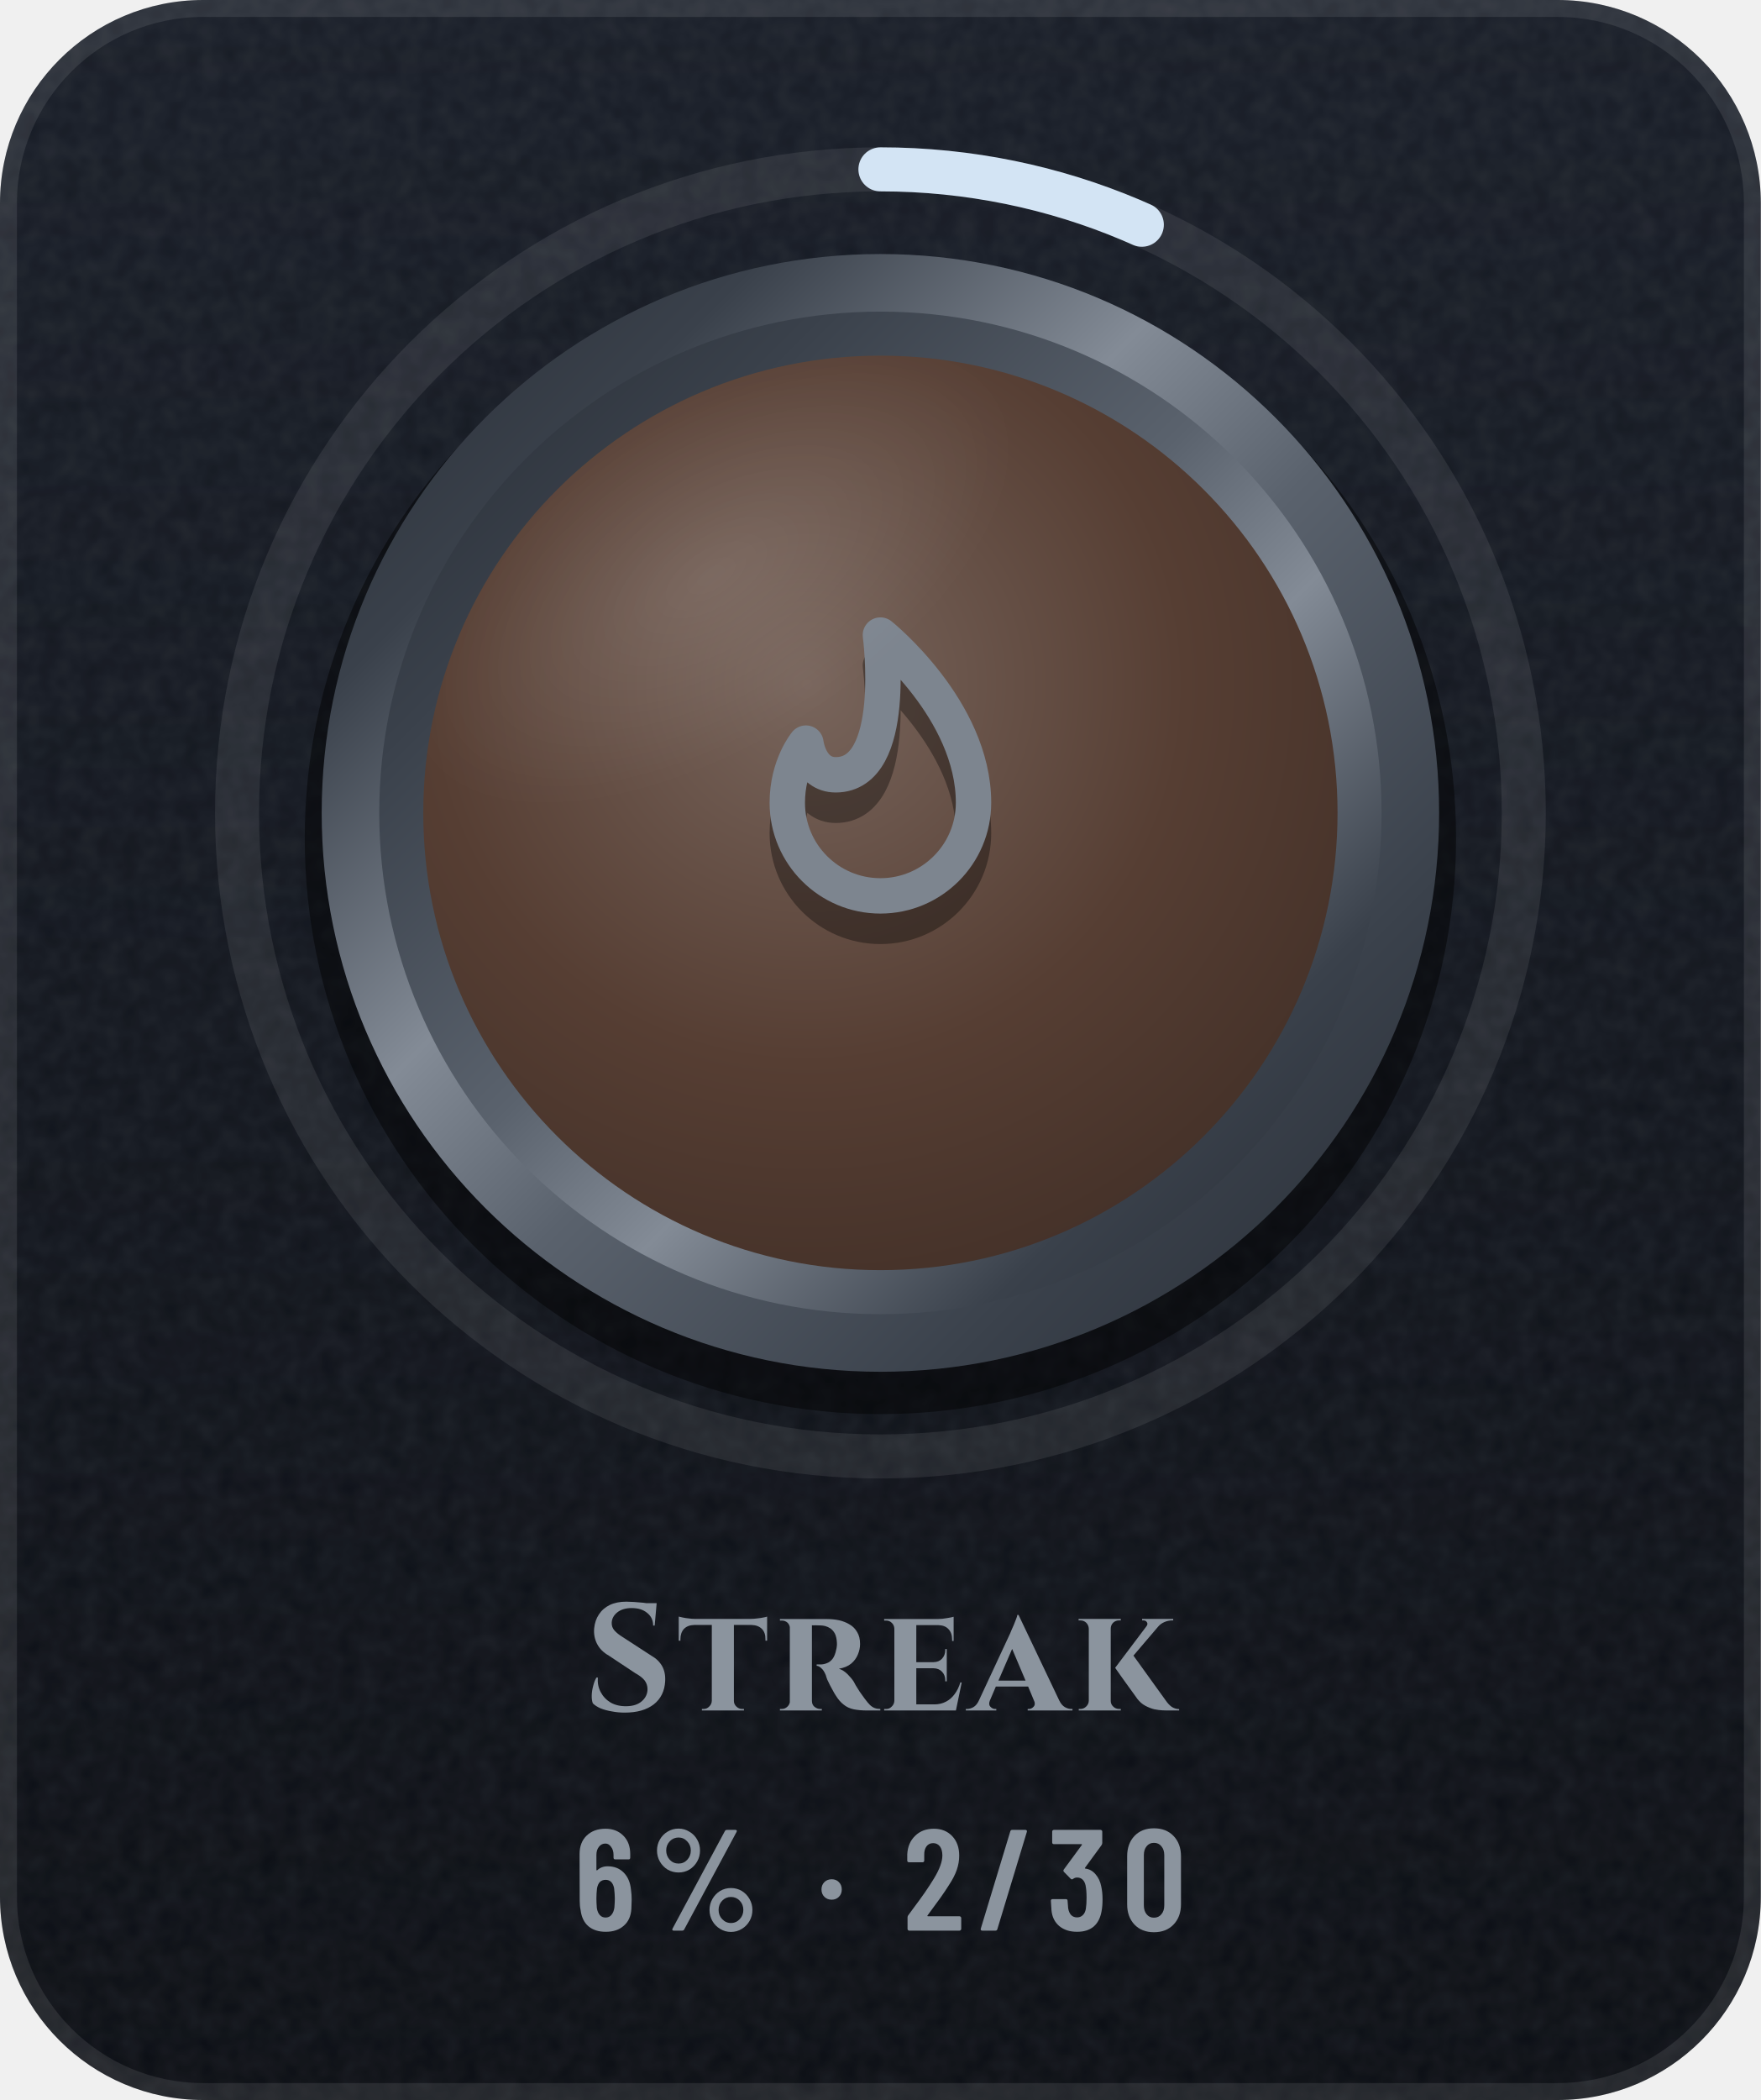
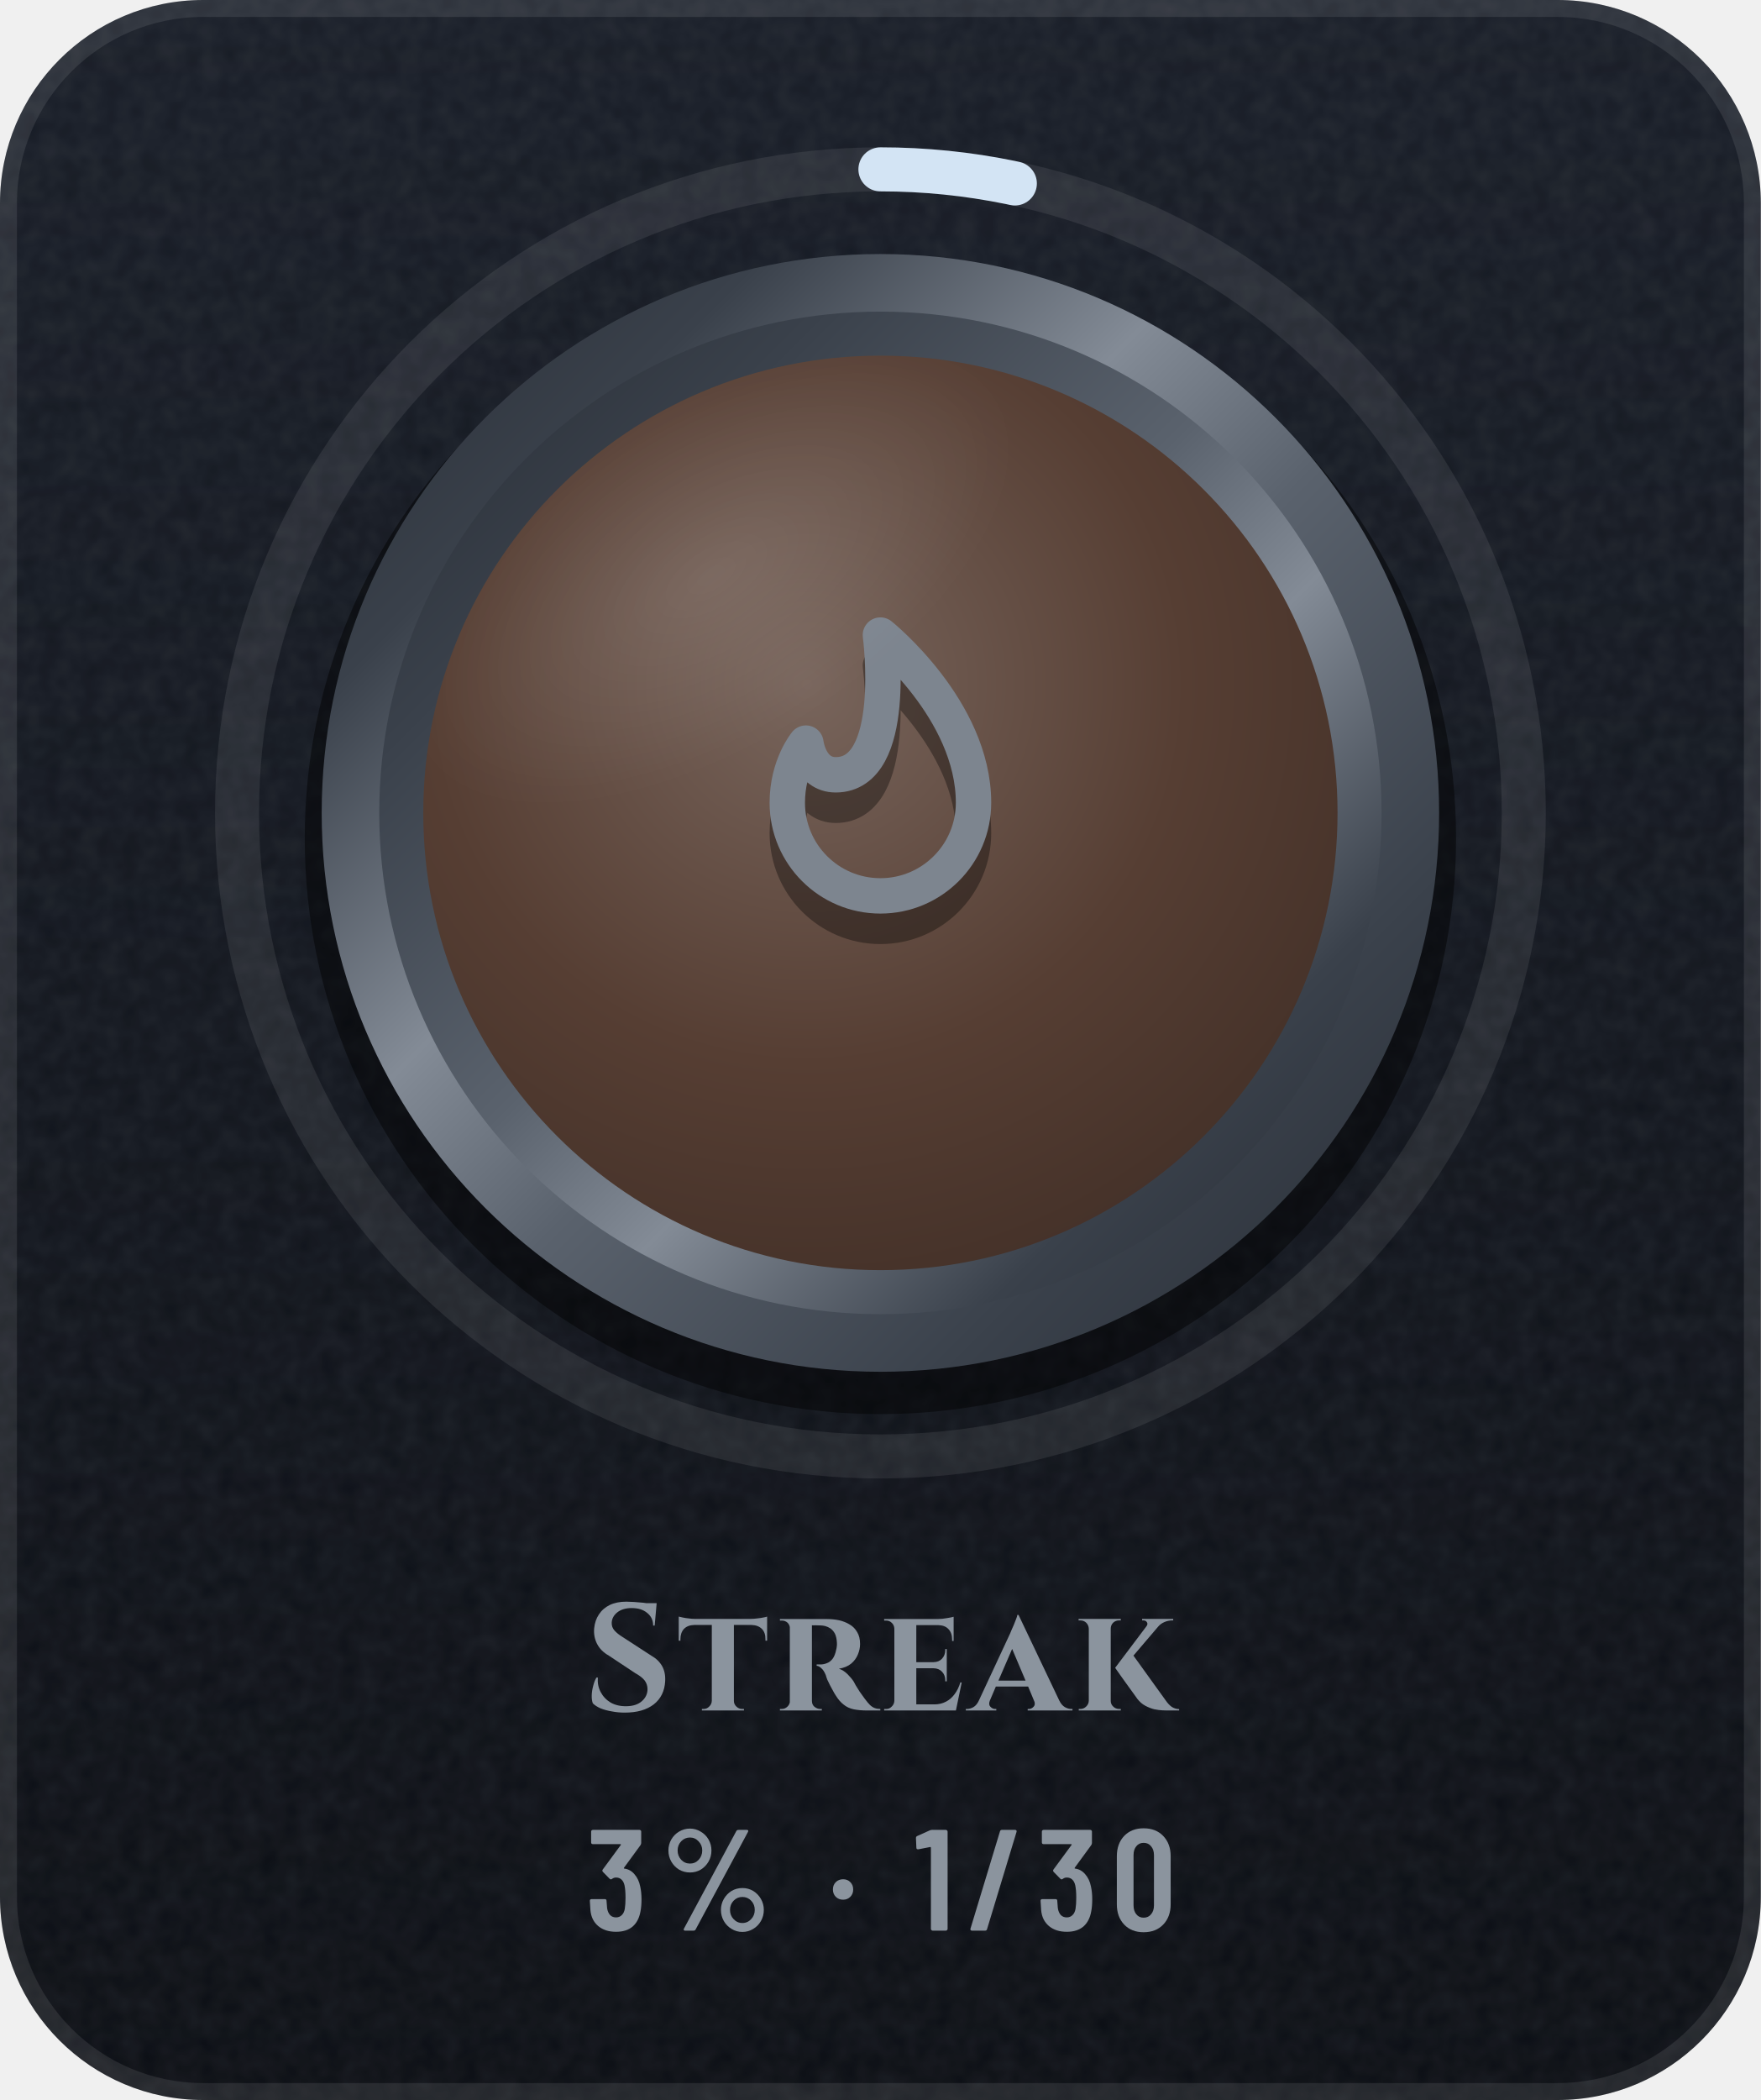
- <svg xmlns="http://www.w3.org/2000/svg" width="104" height="124" viewBox="0 0 104 124" role="img" aria-label="Streak: 6% (2 of 30)">
+ <svg xmlns="http://www.w3.org/2000/svg" width="104" height="124" viewBox="0 0 104 124" role="img" aria-label="Streak: 3% (1 of 30)">
  <defs>
    <linearGradient id="bg" x1="0" y1="0" x2="0" y2="1">
      <stop offset="0" stop-color="#171C26" />
      <stop offset="1" stop-color="#0A0D13" />
    </linearGradient>
    <clipPath id="card">
      <rect width="104" height="124" rx="12" />
    </clipPath>
    <filter id="grain" x="0" y="0" width="100%" height="100%">
      <feTurbulence type="fractalNoise" baseFrequency=".85" numOctaves="2" stitchTiles="stitch" />
      <feColorMatrix values="0 0 0 0 1 0 0 0 0 1 0 0 0 0 1 0 0 0 .07 0" />
    </filter>
    <radialGradient id="glow" cx=".5" cy=".5" r=".5">
      <stop offset="0" stop-color="#5A626D" stop-opacity="0" />
      <stop offset="1" stop-color="#5A626D" stop-opacity="0" />
    </radialGradient>
    <linearGradient id="mh" x1="0" y1="0" x2="1" y2="0">
      <stop offset="0" stop-color="#252A32" />
      <stop offset="0.2" stop-color="#3A414B" />
      <stop offset="0.4" stop-color="#838B96" />
      <stop offset="0.54" stop-color="#5A626D" />
      <stop offset="0.78" stop-color="#3A414B" />
      <stop offset="1" stop-color="#252A32" />
    </linearGradient>
    <linearGradient id="md" x1="0" y1="0" x2="1" y2="1">
      <stop offset="0" stop-color="#252A32" />
      <stop offset="0.2" stop-color="#3A414B" />
      <stop offset="0.4" stop-color="#838B96" />
      <stop offset="0.54" stop-color="#5A626D" />
      <stop offset="0.78" stop-color="#3A414B" />
      <stop offset="1" stop-color="#252A32" />
    </linearGradient>
    <linearGradient id="mdr" x1="1" y1="1" x2="0" y2="0">
      <stop offset="0" stop-color="#252A32" />
      <stop offset="0.2" stop-color="#3A414B" />
      <stop offset="0.4" stop-color="#838B96" />
      <stop offset="0.54" stop-color="#5A626D" />
      <stop offset="0.78" stop-color="#3A414B" />
      <stop offset="1" stop-color="#252A32" />
    </linearGradient>
    <linearGradient id="dia" x1="0" y1="0" x2="1" y2="0">
      <stop offset="0" stop-color="#6CCBFF" />
      <stop offset=".5" stop-color="#C4B2FF" />
      <stop offset="1" stop-color="#F29BDD" />
    </linearGradient>
    <linearGradient id="pb" x1="0" y1="0" x2="1" y2="0">
      <stop offset="0" stop-color="#8F5125" />
      <stop offset="1" stop-color="#F5C69A" />
    </linearGradient>
    <linearGradient id="shg" x1="0" y1="0" x2="1" y2="0">
      <stop offset="0" stop-color="#FFFFFF" stop-opacity="0" />
      <stop offset=".5" stop-color="#FFFFFF" stop-opacity=".6" />
      <stop offset="1" stop-color="#FFFFFF" stop-opacity="0" />
    </linearGradient>
    <radialGradient id="en" cx=".42" cy=".36" r=".75">
      <stop offset="0" stop-color="#78655C" />
      <stop offset=".55" stop-color="#563E33" />
      <stop offset="1" stop-color="#402E26" />
    </radialGradient>
    <linearGradient id="ig" gradientUnits="userSpaceOnUse" x1="0" y1="34" x2="0" y2="62">
      <stop offset="0" stop-color="#7D858F" />
      <stop offset="1" stop-color="#4E5661" />
    </linearGradient>
    <radialGradient id="gl" cx=".5" cy=".5" r=".5">
      <stop offset="0" stop-color="#FFFFFF" stop-opacity=".45" />
      <stop offset="1" stop-color="#FFFFFF" stop-opacity="0" />
    </radialGradient>
    <clipPath id="fc">
      <circle cx="52" cy="48" r="27" />
    </clipPath>
  </defs>
  <g clip-path="url(#card)">
    <rect width="104" height="124" fill="url(#bg)" />
    <rect width="104" height="124" filter="url(#grain)" />
  </g>
  <rect x=".5" y=".5" width="103" height="123" rx="11.5" fill="none" stroke="#FFFFFF" stroke-opacity=".09" />
  <circle cx="52" cy="48" r="48" fill="url(#glow)" />
  <circle cx="52" cy="48" r="38" fill="none" stroke="#FFFFFF" stroke-opacity=".08" stroke-width="2.6" />
-   <circle cx="52" cy="48" r="38" fill="none" stroke="#D3E4F4" stroke-width="2.6" stroke-linecap="round" stroke-dasharray="15.9 238.8" transform="rotate(-90 52 48)" />
+   <circle cx="52" cy="48" r="38" fill="none" stroke="#D3E4F4" stroke-width="2.6" stroke-linecap="round" stroke-dasharray="8 238.8" transform="rotate(-90 52 48)" />
  <circle cx="52" cy="49.5" r="34" fill="#000000" fill-opacity=".45" />
  <circle cx="52" cy="48" r="33" fill="url(#md)" />
  <circle cx="52" cy="48" r="29.6" fill="url(#mdr)" />
  <circle cx="52" cy="48" r="27" fill="url(#en)" />
  <g transform="translate(38.8 36) scale(1.1)" fill="none" stroke="#000000" stroke-width="1.9" stroke-linecap="round" stroke-linejoin="round" stroke-opacity=".35">
    <path d="M12 3s5 4 5 9a5 5 0 0 1-10 0c0-2 1-3.2 1-3.2s.2 1.7 1.6 1.7C13 10.5 12 3 12 3z" />
  </g>
  <g transform="translate(38.8 34.2) scale(1.1)" fill="none" stroke="url(#ig)" stroke-width="1.9" stroke-linecap="round" stroke-linejoin="round">
    <path d="M12 3s5 4 5 9a5 5 0 0 1-10 0c0-2 1-3.2 1-3.2s.2 1.7 1.6 1.7C13 10.5 12 3 12 3z" />
  </g>
  <g clip-path="url(#fc)">
    <ellipse cx="42" cy="34" rx="20" ry="10" transform="rotate(-32 42 34)" fill="url(#gl)" opacity=".25" />
  </g>
  <g transform="translate(34.5 101) scale(0.009 -0.009)" fill="#8B949E">
    <use href="#s83" x="0" />
    <use href="#s116" x="611" />
    <use href="#s114" x="1244" />
    <use href="#s101" x="1935" />
    <use href="#s97" x="2532" />
    <use href="#s107" x="3210" />
  </g>
-   <g transform="translate(33.9 114) scale(0.0085 -0.0085)" fill="#8B949E">
-     <use href="#m54" x="0" />
-     <use href="#m37" x="523" />
-     <use href="#m183" x="1683" />
-     <use href="#m50" x="2287" />
-     <use href="#m47" x="2806" />
-     <use href="#m51" x="3286" />
-     <use href="#m48" x="3806" />
+   <g transform="translate(34.6 114) scale(0.0085 -0.0085)" fill="#8B949E">
+     <use href="#m51" x="0" />
+     <use href="#m37" x="520" />
+     <use href="#m183" x="1680" />
+     <use href="#m49" x="2284" />
+     <use href="#m47" x="2652" />
+     <use href="#m51" x="3132" />
+     <use href="#m48" x="3652" />
  </g>
  <defs>
    <path id="m37" d="M54 557Q54 598 74 633Q94 668 128 688Q163 709 204 709Q244 709 278 688Q313 668 333 633Q353 598 353 557Q353 515 333 480Q313 445 279 424Q245 404 204 404Q163 404 128 424Q94 445 74 480Q54 515 54 557ZM162 14 526 692Q530 700 541 700H599Q606 700 608 696Q610 692 607 686L243 8Q239 0 228 0H170Q163 0 161 4Q159 8 162 14ZM289 557Q289 594 264 620Q239 647 204 647Q168 647 143 621Q118 595 118 557Q118 519 143 492Q168 466 204 466Q240 466 264 492Q289 519 289 557ZM419 144Q419 185 439 220Q459 255 493 276Q527 296 568 296Q609 296 643 276Q677 255 697 220Q717 185 717 144Q717 102 697 67Q677 32 643 12Q609 -9 568 -9Q527 -9 493 12Q459 32 439 67Q419 102 419 144ZM654 144Q654 182 629 208Q604 234 568 234Q532 234 507 208Q482 182 482 144Q482 106 507 80Q532 53 568 53Q604 53 629 80Q654 106 654 144Z" />
    <path id="m47" d="M21 14 226 690Q229 700 239 700H331Q337 700 340 696Q343 692 341 686L136 10Q133 0 123 0H31Q25 0 22 4Q19 8 21 14Z" />
    <path id="m48" d="M38 183V517Q38 604 89 658Q140 711 224 711Q309 711 360 658Q412 604 412 517V183Q412 96 360 42Q309 -11 224 -11Q140 -11 89 42Q38 96 38 183ZM296 176V524Q296 563 276 586Q257 610 224 610Q192 610 173 586Q154 563 154 524V176Q154 137 173 114Q192 90 224 90Q257 90 276 114Q296 137 296 176Z" />
-     <path id="m50" d="M173 100H392Q397 100 400 96Q404 93 404 88V12Q404 7 400 4Q397 0 392 0H43Q38 0 34 4Q31 7 31 12V92Q31 101 36 107L75 160Q114 212 152 266Q189 320 215 363Q273 459 273 522Q273 562 256 585Q238 608 209 608Q180 608 163 586Q146 563 147 526V487Q147 482 144 478Q140 475 135 475H41Q36 475 32 478Q29 482 29 487V530Q33 610 84 659Q134 708 214 708Q293 708 342 656Q390 605 390 521Q390 471 373 422Q356 373 319 317Q294 277 260 229Q225 181 214 166Q184 126 170 106Q168 104 169 102Q170 100 173 100Z" />
+     <path id="m49" d="M122 700H218Q223 700 226 696Q230 693 230 688V12Q230 7 226 4Q223 0 218 0H126Q121 0 118 4Q114 7 114 12V576Q114 578 112 580Q111 582 109 581L27 565H24Q13 565 13 576L10 643Q10 653 18 657L107 697Q114 700 122 700Z" />
    <path id="m51" d="M387 218Q387 169 380 134Q368 66 326 29Q283 -8 210 -8Q134 -8 86 32Q38 73 32 143Q30 165 28 207Q28 219 40 219H132Q144 219 144 207Q146 173 148 156Q153 125 169 108Q185 92 210 92Q234 92 250 108Q266 123 271 152Q276 182 276 230Q276 281 269 315Q263 341 248 355Q233 369 210 369Q195 369 183 360Q177 356 174 356Q172 356 166 360L119 408Q115 412 115 417Q115 421 118 425L243 595Q245 597 244 599Q242 601 239 601H49Q44 601 40 604Q37 608 37 613V688Q37 693 40 696Q44 700 49 700H373Q378 700 382 696Q385 693 385 688V609Q385 602 380 594L266 438Q262 432 268 431Q309 426 338 392Q368 358 378 307Q387 267 387 218Z" />
-     <path id="m54" d="M401 216Q401 193 399 151Q394 75 346 34Q299 -8 221 -8Q147 -8 101 30Q55 69 46 144Q40 171 40 207L39 532Q39 613 88 660Q138 708 219 708Q295 708 343 660Q391 612 391 532V507Q391 502 388 498Q384 495 379 495H287Q282 495 278 498Q275 502 275 507V526Q275 560 258 582Q242 605 219 605Q191 605 174 583Q156 561 156 526V423Q156 420 158 419Q160 418 162 420Q191 447 234 447Q303 447 346 403Q389 359 396 286Q401 253 401 216ZM284 224Q284 250 279 295Q267 353 220 353Q196 353 180 338Q165 322 160 292Q156 257 156 224Q156 195 159 157Q164 125 180 108Q195 91 220 91Q245 91 260 109Q276 127 281 160Q284 196 284 224Z" />
    <path id="m183" d="M37 286Q37 317 57 337Q77 357 108 357Q139 357 158 337Q178 317 178 286Q178 255 158 235Q138 215 108 215Q77 215 57 235Q37 255 37 286Z" />
    <path id="s83" d="M277 714Q297 714 326 712Q356 710 388 707Q399 705 409 704H476L475 692Q475 692 475 692L463 557H453Q453 609 414 640Q376 672 312 672Q254 672 218 644Q183 616 181 576Q180 546 200 524Q220 502 251 483L442 359Q488 333 512 291Q535 249 532 193Q527 95 457 40Q387 -14 267 -14Q223 -14 182 -6Q140 1 108 14Q76 28 57 47Q49 69 50 100Q51 131 60 163Q68 195 81 216H90Q86 165 108 122Q131 78 174 52Q218 27 278 28Q344 29 380 62Q416 94 416 140Q416 171 398 196Q379 221 337 244L162 360Q109 390 85 437Q61 484 66 539Q71 591 97 630Q123 670 168 692Q214 714 277 714Z" />
    <path id="s97" d="M319 627 586 66Q601 35 623 22Q645 10 665 10H673V0H379V10H387Q404 10 418 25Q429 36 424 56L382 157H170L130 63Q121 38 134 25Q148 10 165 10H173V0H-27V10H-19Q1 10 23 22Q45 35 59 66L264 506Q266 512 273 528Q280 543 288 562Q296 582 303 600Q310 617 311 627ZM187 196H365L277 404Z" />
    <path id="s101" d="M543 184 505 0H34V10H47Q69 10 84 26Q100 41 101 63V537Q100 560 84 575Q69 590 47 590H34V600H385Q414 600 446 606Q478 611 490 615V456H480V465Q480 509 456 534Q433 559 389 560H245V317H359Q394 318 414 340Q435 363 435 396V403H445V191H435V199Q435 232 414 254Q394 276 359 277H245V40H363Q406 40 440 58Q473 75 497 108Q521 140 534 184Z" />
    <path id="s107" d="M102 63V537Q101 560 85 576Q69 591 46 591H35V601H312V591H301Q278 591 262 576Q246 560 246 537V63Q246 41 262 26Q278 10 301 10H312V0H36V10H46Q69 10 85 26Q101 41 102 63ZM656 601V591H652Q623 591 598 580Q573 569 557 550L395 360L606 67Q625 39 646 24Q667 10 695 9V0H618Q608 0 585 1Q562 2 532 8Q503 15 473 31Q443 47 420 77Q415 84 403 101Q391 118 374 141Q358 164 340 188Q323 212 308 233Q293 254 284 267L275 280L480 552Q491 566 484 578Q477 591 460 591H452V601Z" />
    <path id="s114" d="M106 0H41V10H53Q75 10 91 26Q103 38 106 54V547Q103 564 91 576Q75 590 54 590H41V600H349Q390 600 429 592Q468 583 499 564Q530 546 548 514Q567 483 567 436Q567 401 552 366Q538 332 508 307Q477 282 428 274Q457 265 484 239Q510 213 525 190Q529 182 539 164Q549 147 564 124Q580 102 597 78Q617 51 632 36Q647 22 663 16Q679 10 700 10V0H616Q562 0 524 8Q487 16 460 38Q432 59 409 96Q400 109 390 128Q380 146 370 165Q360 184 352 202Q345 220 342 232Q329 264 312 278Q296 293 282 293V302H307Q328 302 348 310Q369 317 386 338Q403 360 411 402Q413 408 414 419Q416 430 415 444Q413 481 402 504Q390 526 373 538Q356 549 338 554Q321 558 308 558Q289 559 274 559Q259 558 251 559V63Q251 38 268 24Q286 10 306 10H316V0Z" />
    <path id="s116" d="M590 616V458H579V467Q580 510 556 535Q531 560 488 561H372V63Q372 41 388 26Q404 10 427 10H438V0H162V10H173Q195 10 210 26Q226 41 227 63V561H112Q68 560 44 535Q21 510 21 467V458H10V616Q19 614 36 610Q54 606 76 604Q97 601 115 601H484Q503 601 525 604Q547 606 565 610Q583 613 590 616Z" />
  </defs>
</svg>
